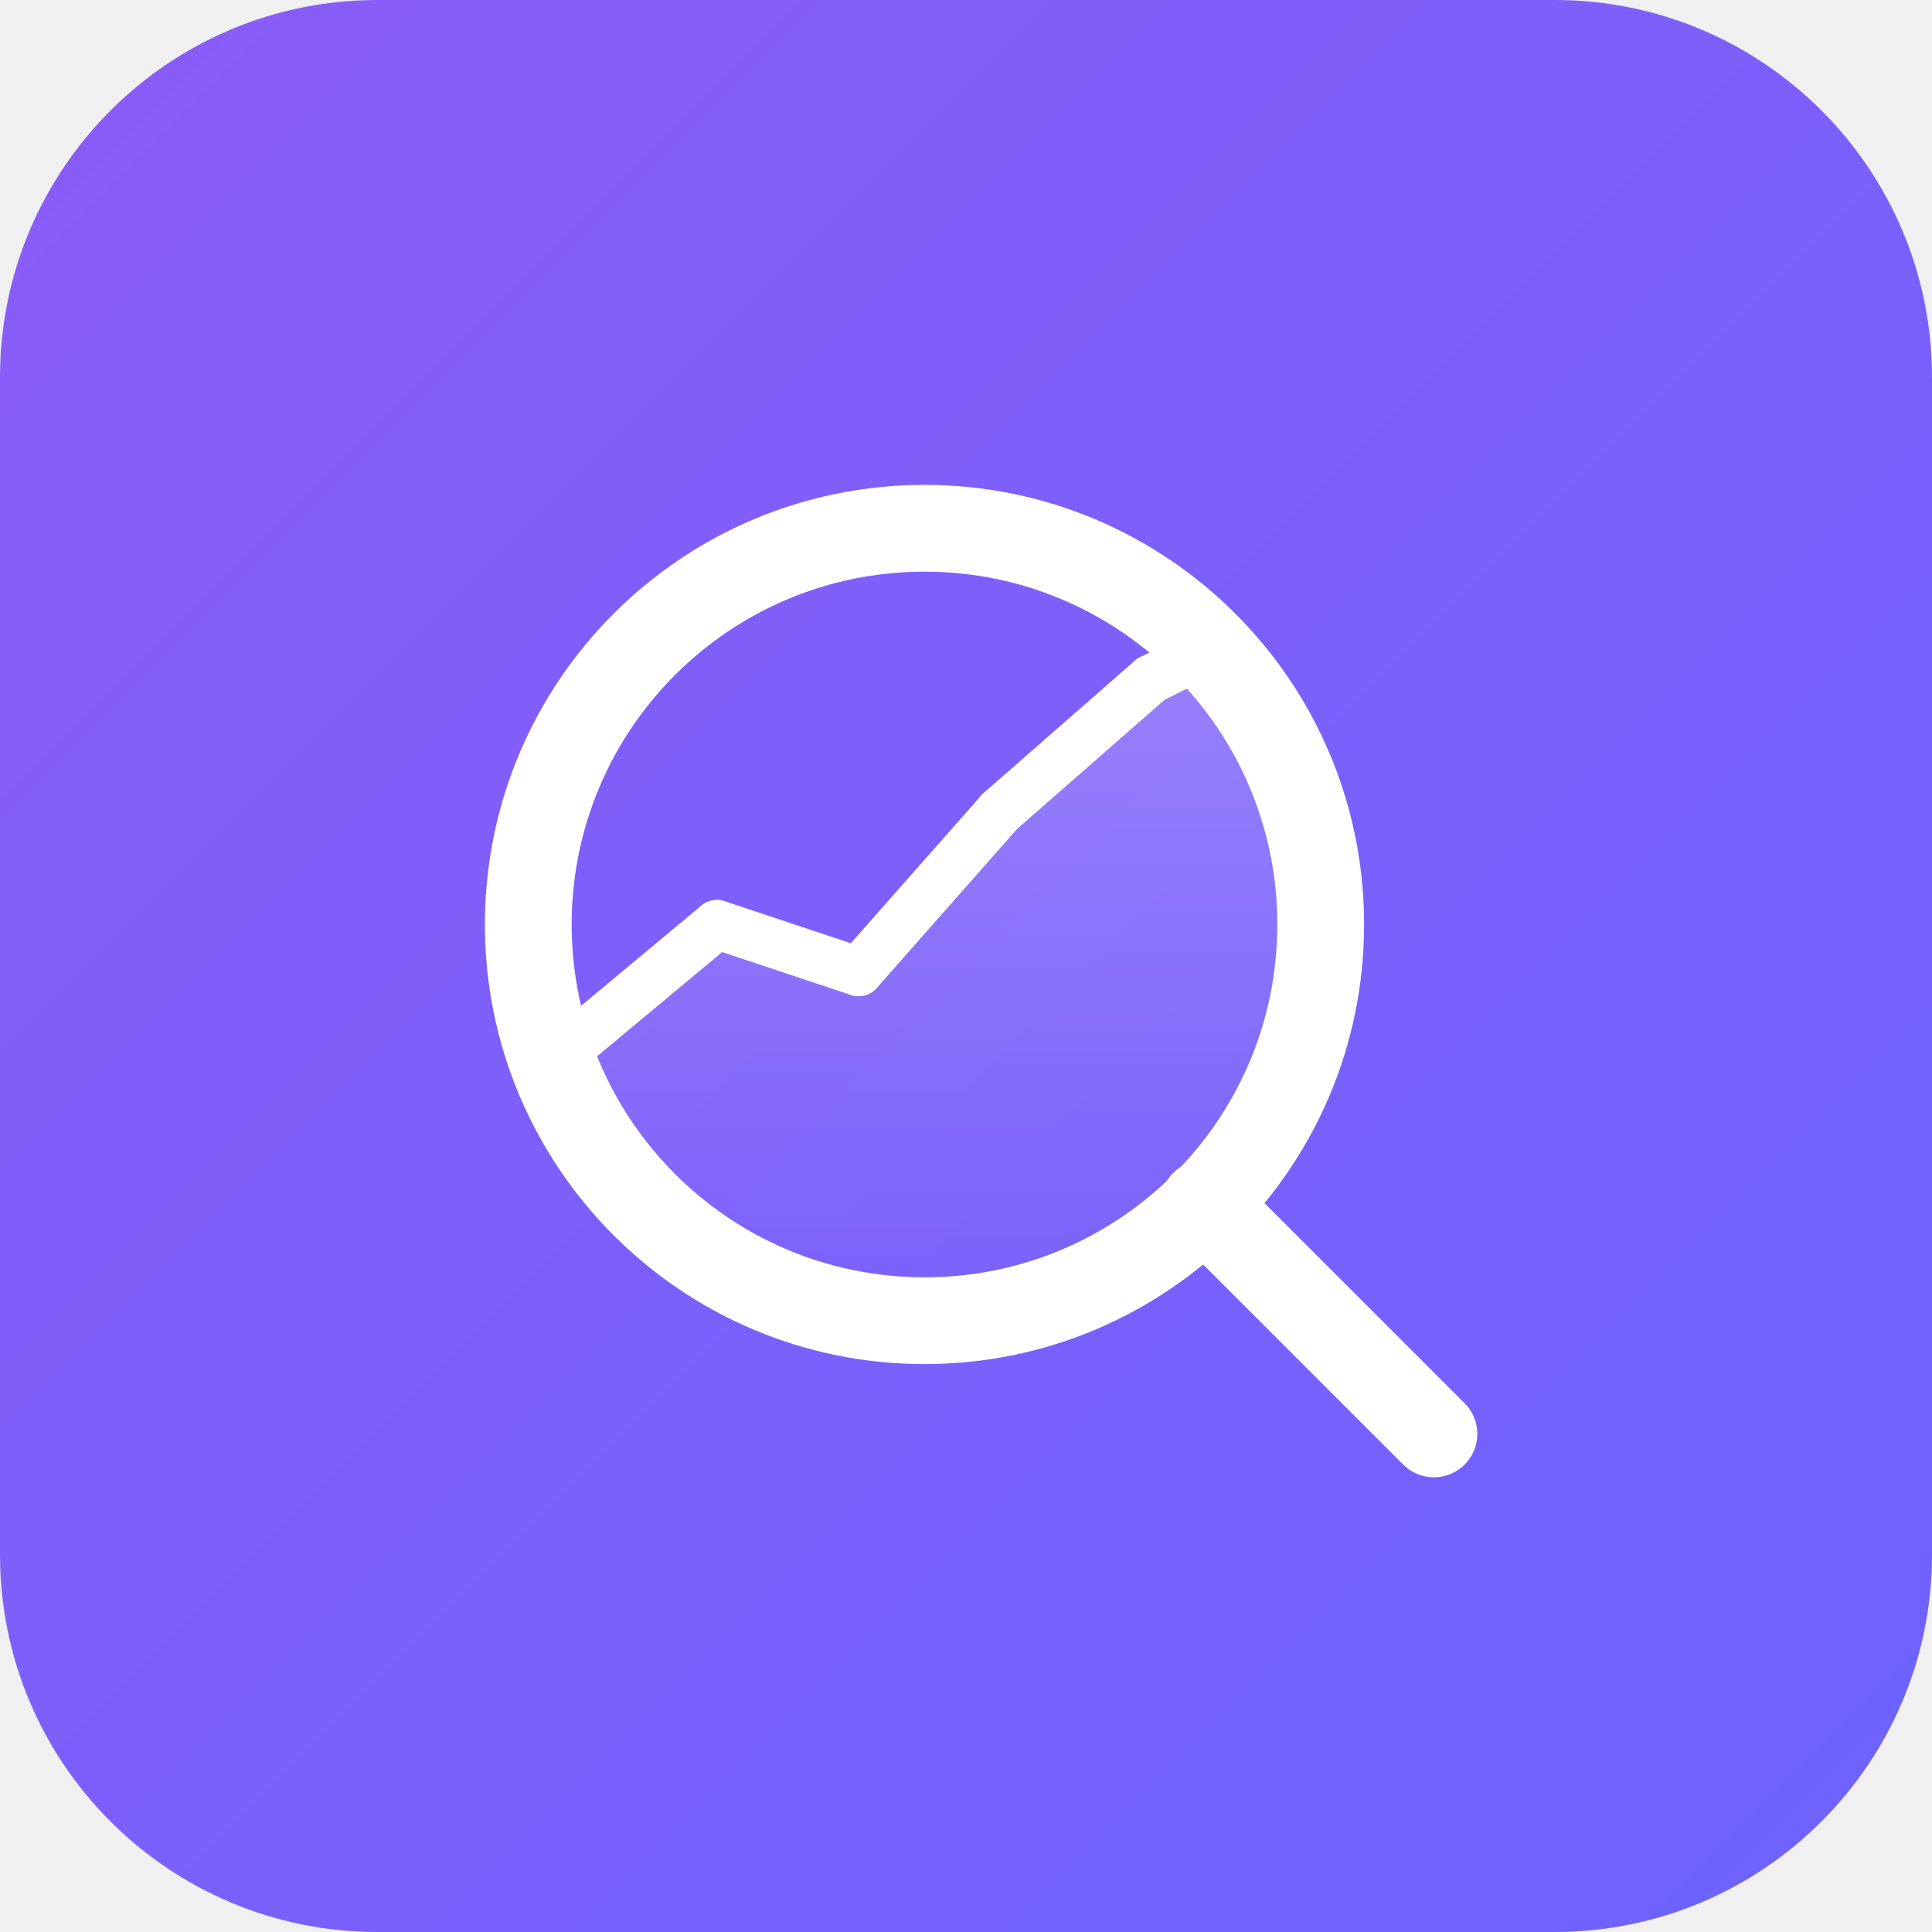
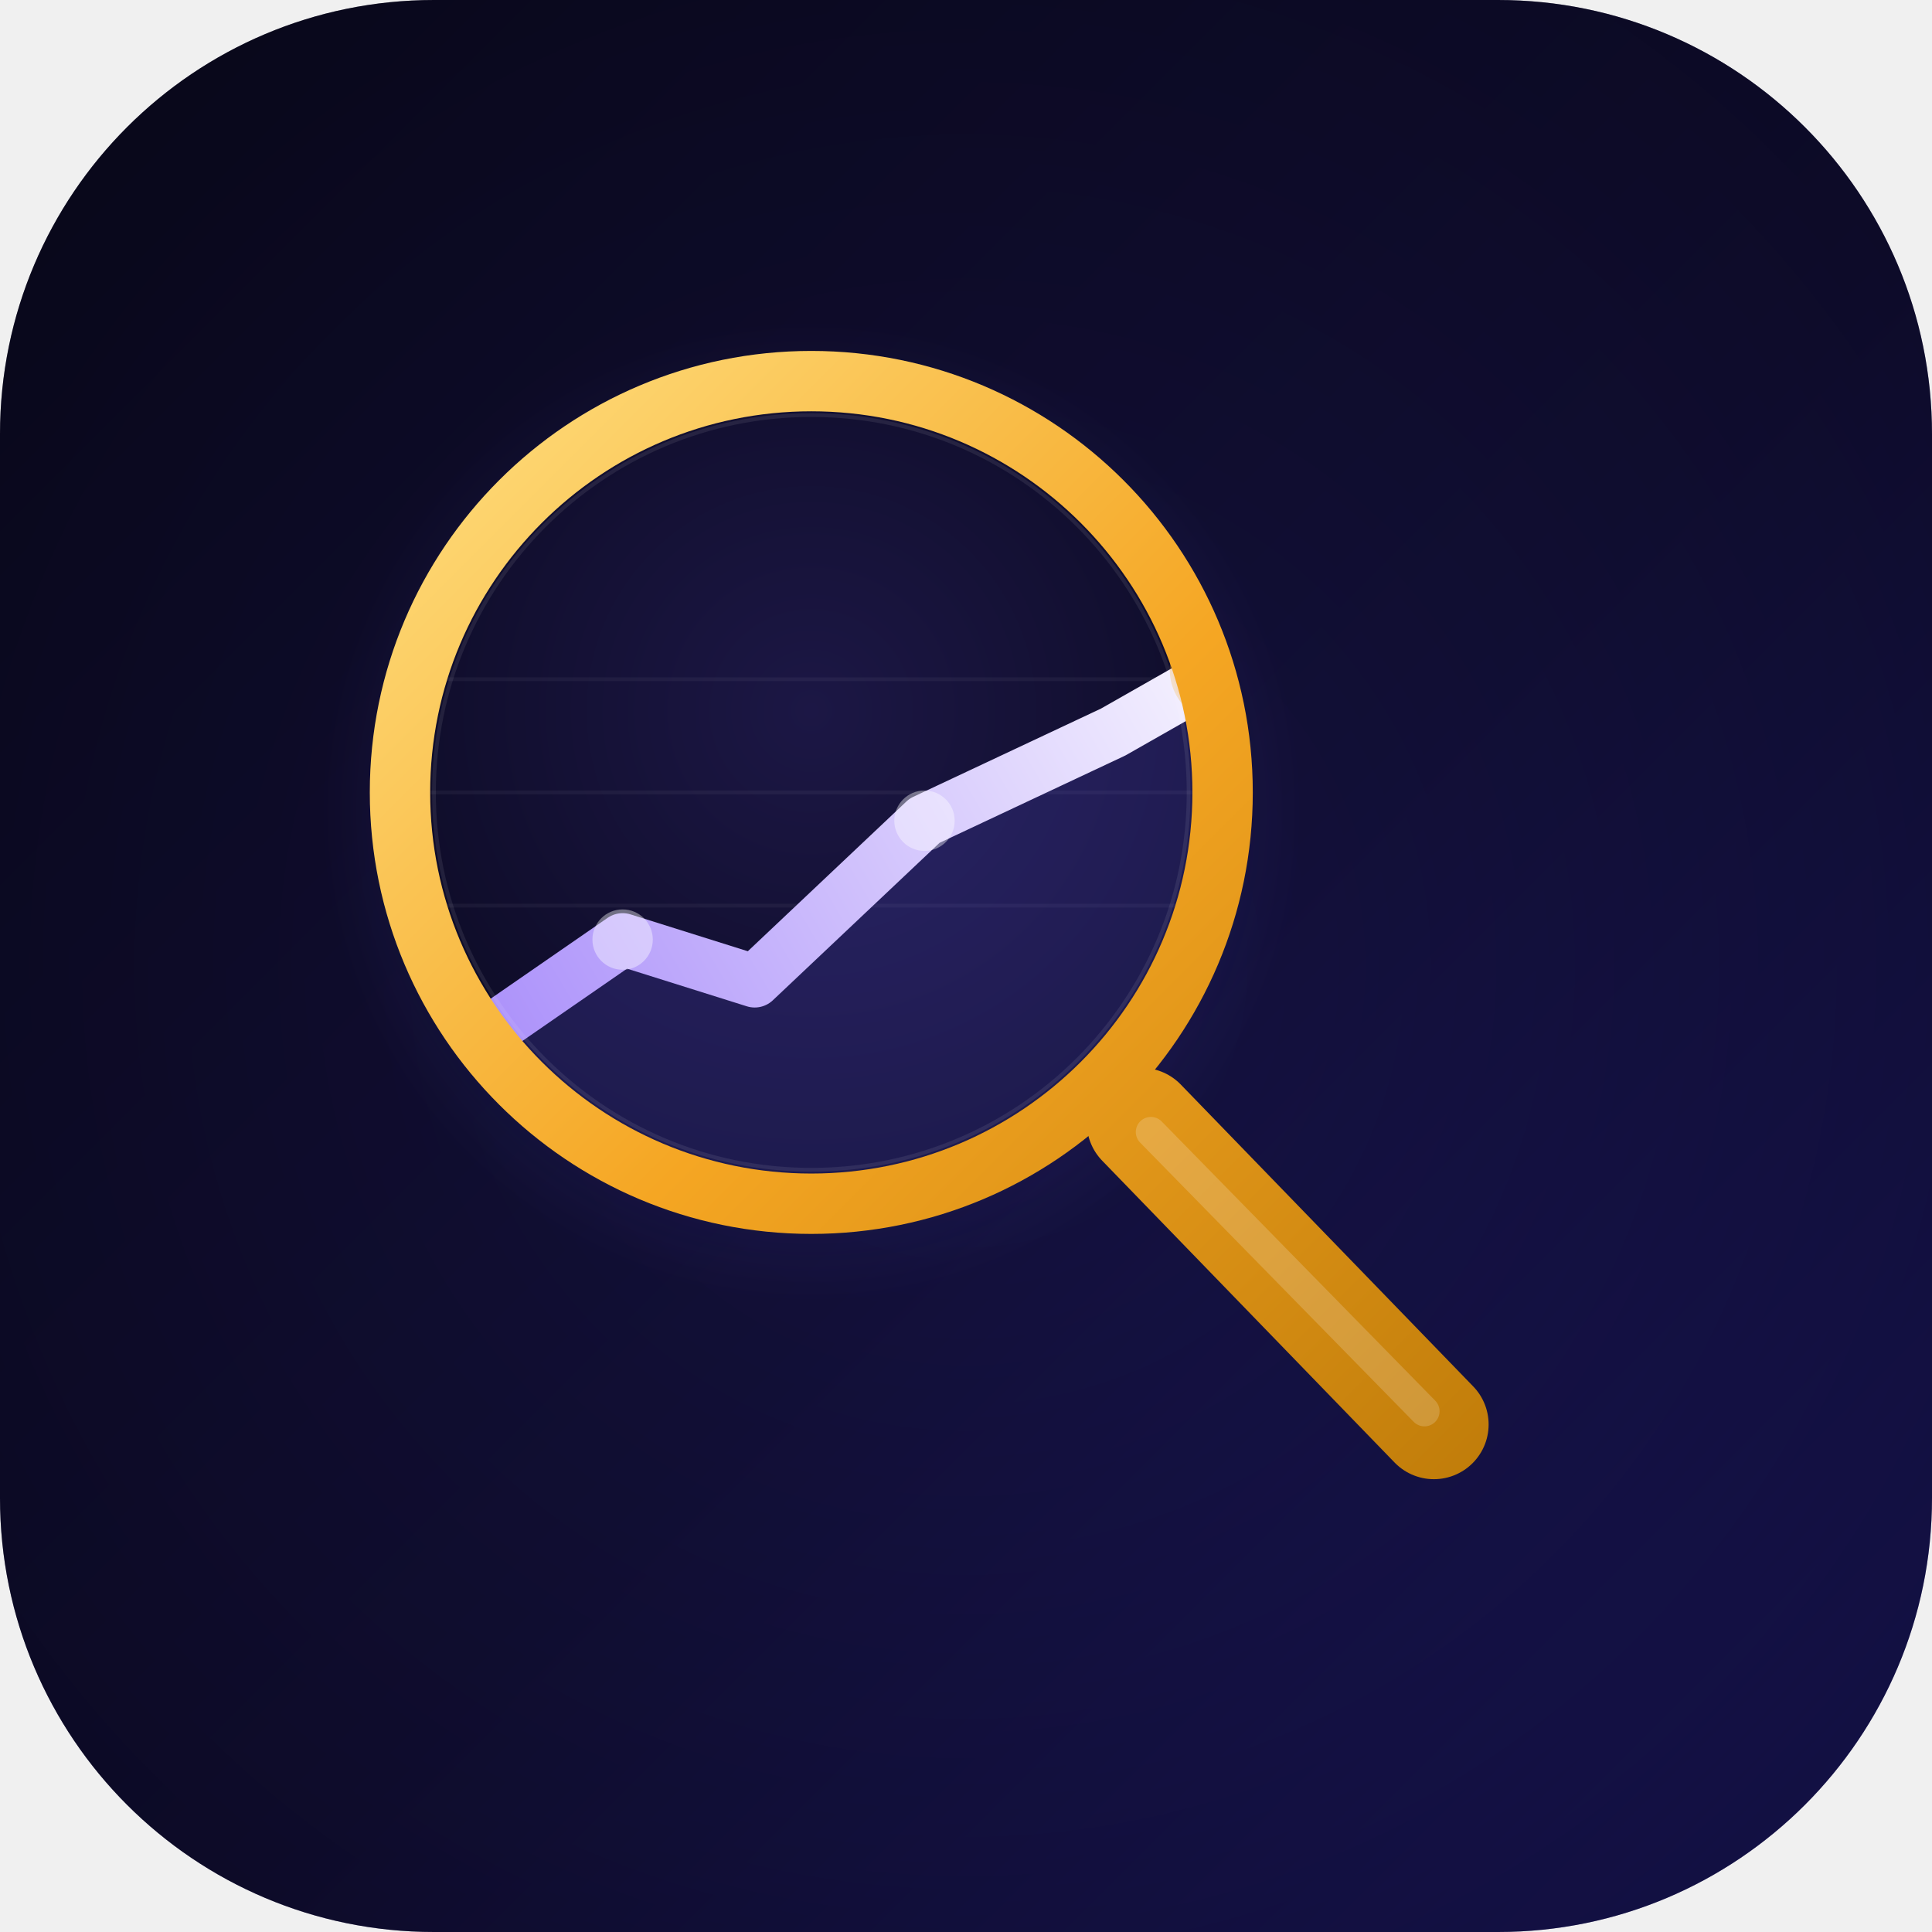
- <svg xmlns="http://www.w3.org/2000/svg" viewBox="0 0 1024 1024">
+ <svg xmlns="http://www.w3.org/2000/svg" width="1024" height="1024" viewBox="0 0 1024 1024">
  <defs>
-     <linearGradient id="bg" x1="0%" y1="0%" x2="100%" y2="100%">
-       <stop offset="0%" stop-color="#8B5CF6" />
-       <stop offset="100%" stop-color="#6C63FF" />
+     <linearGradient id="bg" x1="0" y1="0" x2="1024" y2="1024" gradientUnits="userSpaceOnUse">
+       <stop offset="0%" stop-color="#0D0B26" />
+       <stop offset="55%" stop-color="#14113E" />
+       <stop offset="100%" stop-color="#1E1A6E" />
    </linearGradient>
-     <linearGradient id="area" x1="0%" y1="0%" x2="0%" y2="100%">
-       <stop offset="0%" stop-color="rgba(255,255,255,0.22)" />
-       <stop offset="100%" stop-color="rgba(255,255,255,0)" />
+     <linearGradient id="gold" x1="200" y1="200" x2="780" y2="780" gradientUnits="userSpaceOnUse">
+       <stop offset="0%" stop-color="#FFE082" />
+       <stop offset="50%" stop-color="#F5A623" />
+       <stop offset="100%" stop-color="#C17D0A" />
    </linearGradient>
-     <clipPath id="clip">
-       <circle cx="490" cy="490" r="210" />
+     <linearGradient id="chart-line" x1="260" y1="600" x2="700" y2="340" gradientUnits="userSpaceOnUse">
+       <stop offset="0%" stop-color="#A78BFA" />
+       <stop offset="100%" stop-color="#FFFFFF" />
+     </linearGradient>
+     <radialGradient id="glow" cx="430" cy="430" r="260" gradientUnits="userSpaceOnUse">
+       <stop offset="0%" stop-color="#6C63FF" stop-opacity="0.35" />
+       <stop offset="100%" stop-color="#6C63FF" stop-opacity="0" />
+     </radialGradient>
+     <radialGradient id="lens-inner" cx="50%" cy="40%" r="55%">
+       <stop offset="0%" stop-color="#1C1745" />
+       <stop offset="100%" stop-color="#0E0C28" />
+     </radialGradient>
+     <radialGradient id="vignette" cx="50%" cy="50%" r="60%">
+       <stop offset="0%" stop-color="transparent" />
+       <stop offset="100%" stop-color="#000000" stop-opacity="0.35" />
+     </radialGradient>
+     <clipPath id="lens-clip">
+       <circle cx="430" cy="420" r="218" />
    </clipPath>
  </defs>
-   <rect width="1024" height="1024" rx="200" fill="url(#bg)" />
-   <g clip-path="url(#clip)">
-     <path d="M 290 565 L 380 490 L 455 515 L 530 430 L 610 360 L 670 330 L 700 700 L 280 700 Z" fill="url(#area)" />
-     <polyline points="290,565 380,490 455,515 530,430 610,360 670,330" fill="none" stroke="white" stroke-width="26" stroke-linecap="round" stroke-linejoin="round" />
-     <circle cx="380" cy="490" r="13" fill="white" />
-     <circle cx="455" cy="515" r="13" fill="white" />
-     <circle cx="530" cy="430" r="13" fill="white" />
-     <circle cx="610" cy="360" r="13" fill="white" />
+   <rect width="1024" height="1024" rx="230" fill="url(#bg)" />
+   <rect width="1024" height="1024" rx="230" fill="url(#vignette)" />
+   <circle cx="430" cy="420" r="300" fill="url(#glow)" />
+   <circle cx="430" cy="420" r="218" fill="url(#lens-inner)" />
+   <g clip-path="url(#lens-clip)">
+     <line x1="212" y1="480" x2="648" y2="480" stroke="rgba(255,255,255,0.05)" stroke-width="2" />
+     <line x1="212" y1="420" x2="648" y2="420" stroke="rgba(255,255,255,0.05)" stroke-width="2" />
+     <line x1="212" y1="360" x2="648" y2="360" stroke="rgba(255,255,255,0.05)" stroke-width="2" />
+     <polygon points="262,545 330,498 400,520 490,435 590,388 648,355 648,638 262,638" fill="rgba(108,99,255,0.18)" />
+     <polyline points="262,545 330,498 400,520 490,435 590,388 648,355" fill="none" stroke="url(#chart-line)" stroke-width="28" stroke-linecap="round" stroke-linejoin="round" />
+     <circle cx="330" cy="498" r="16" fill="rgba(255,255,255,0.4)" />
+     <circle cx="490" cy="435" r="16" fill="rgba(255,255,255,0.4)" />
+     <circle cx="648" cy="355" r="28" fill="rgba(245,166,35,0.25)" />
+     <circle cx="648" cy="355" r="18" fill="#F5A623" />
+     <circle cx="648" cy="355" r="9" fill="#FFE082" />
  </g>
-   <circle cx="490" cy="490" r="210" fill="none" stroke="white" stroke-width="46" />
-   <line x1="638" y1="638" x2="760" y2="760" stroke="white" stroke-width="46" stroke-linecap="round" />
+   <circle cx="430" cy="420" r="218" fill="none" stroke="url(#gold)" stroke-width="32" />
+   <circle cx="430" cy="420" r="200" fill="none" stroke="rgba(255,255,255,0.08)" stroke-width="2" />
+   <line x1="605" y1="595" x2="760" y2="755" stroke="url(#gold)" stroke-width="58" stroke-linecap="round" />
+   <line x1="610" y1="600" x2="755" y2="748" stroke="rgba(255,255,255,0.18)" stroke-width="16" stroke-linecap="round" />
</svg>
